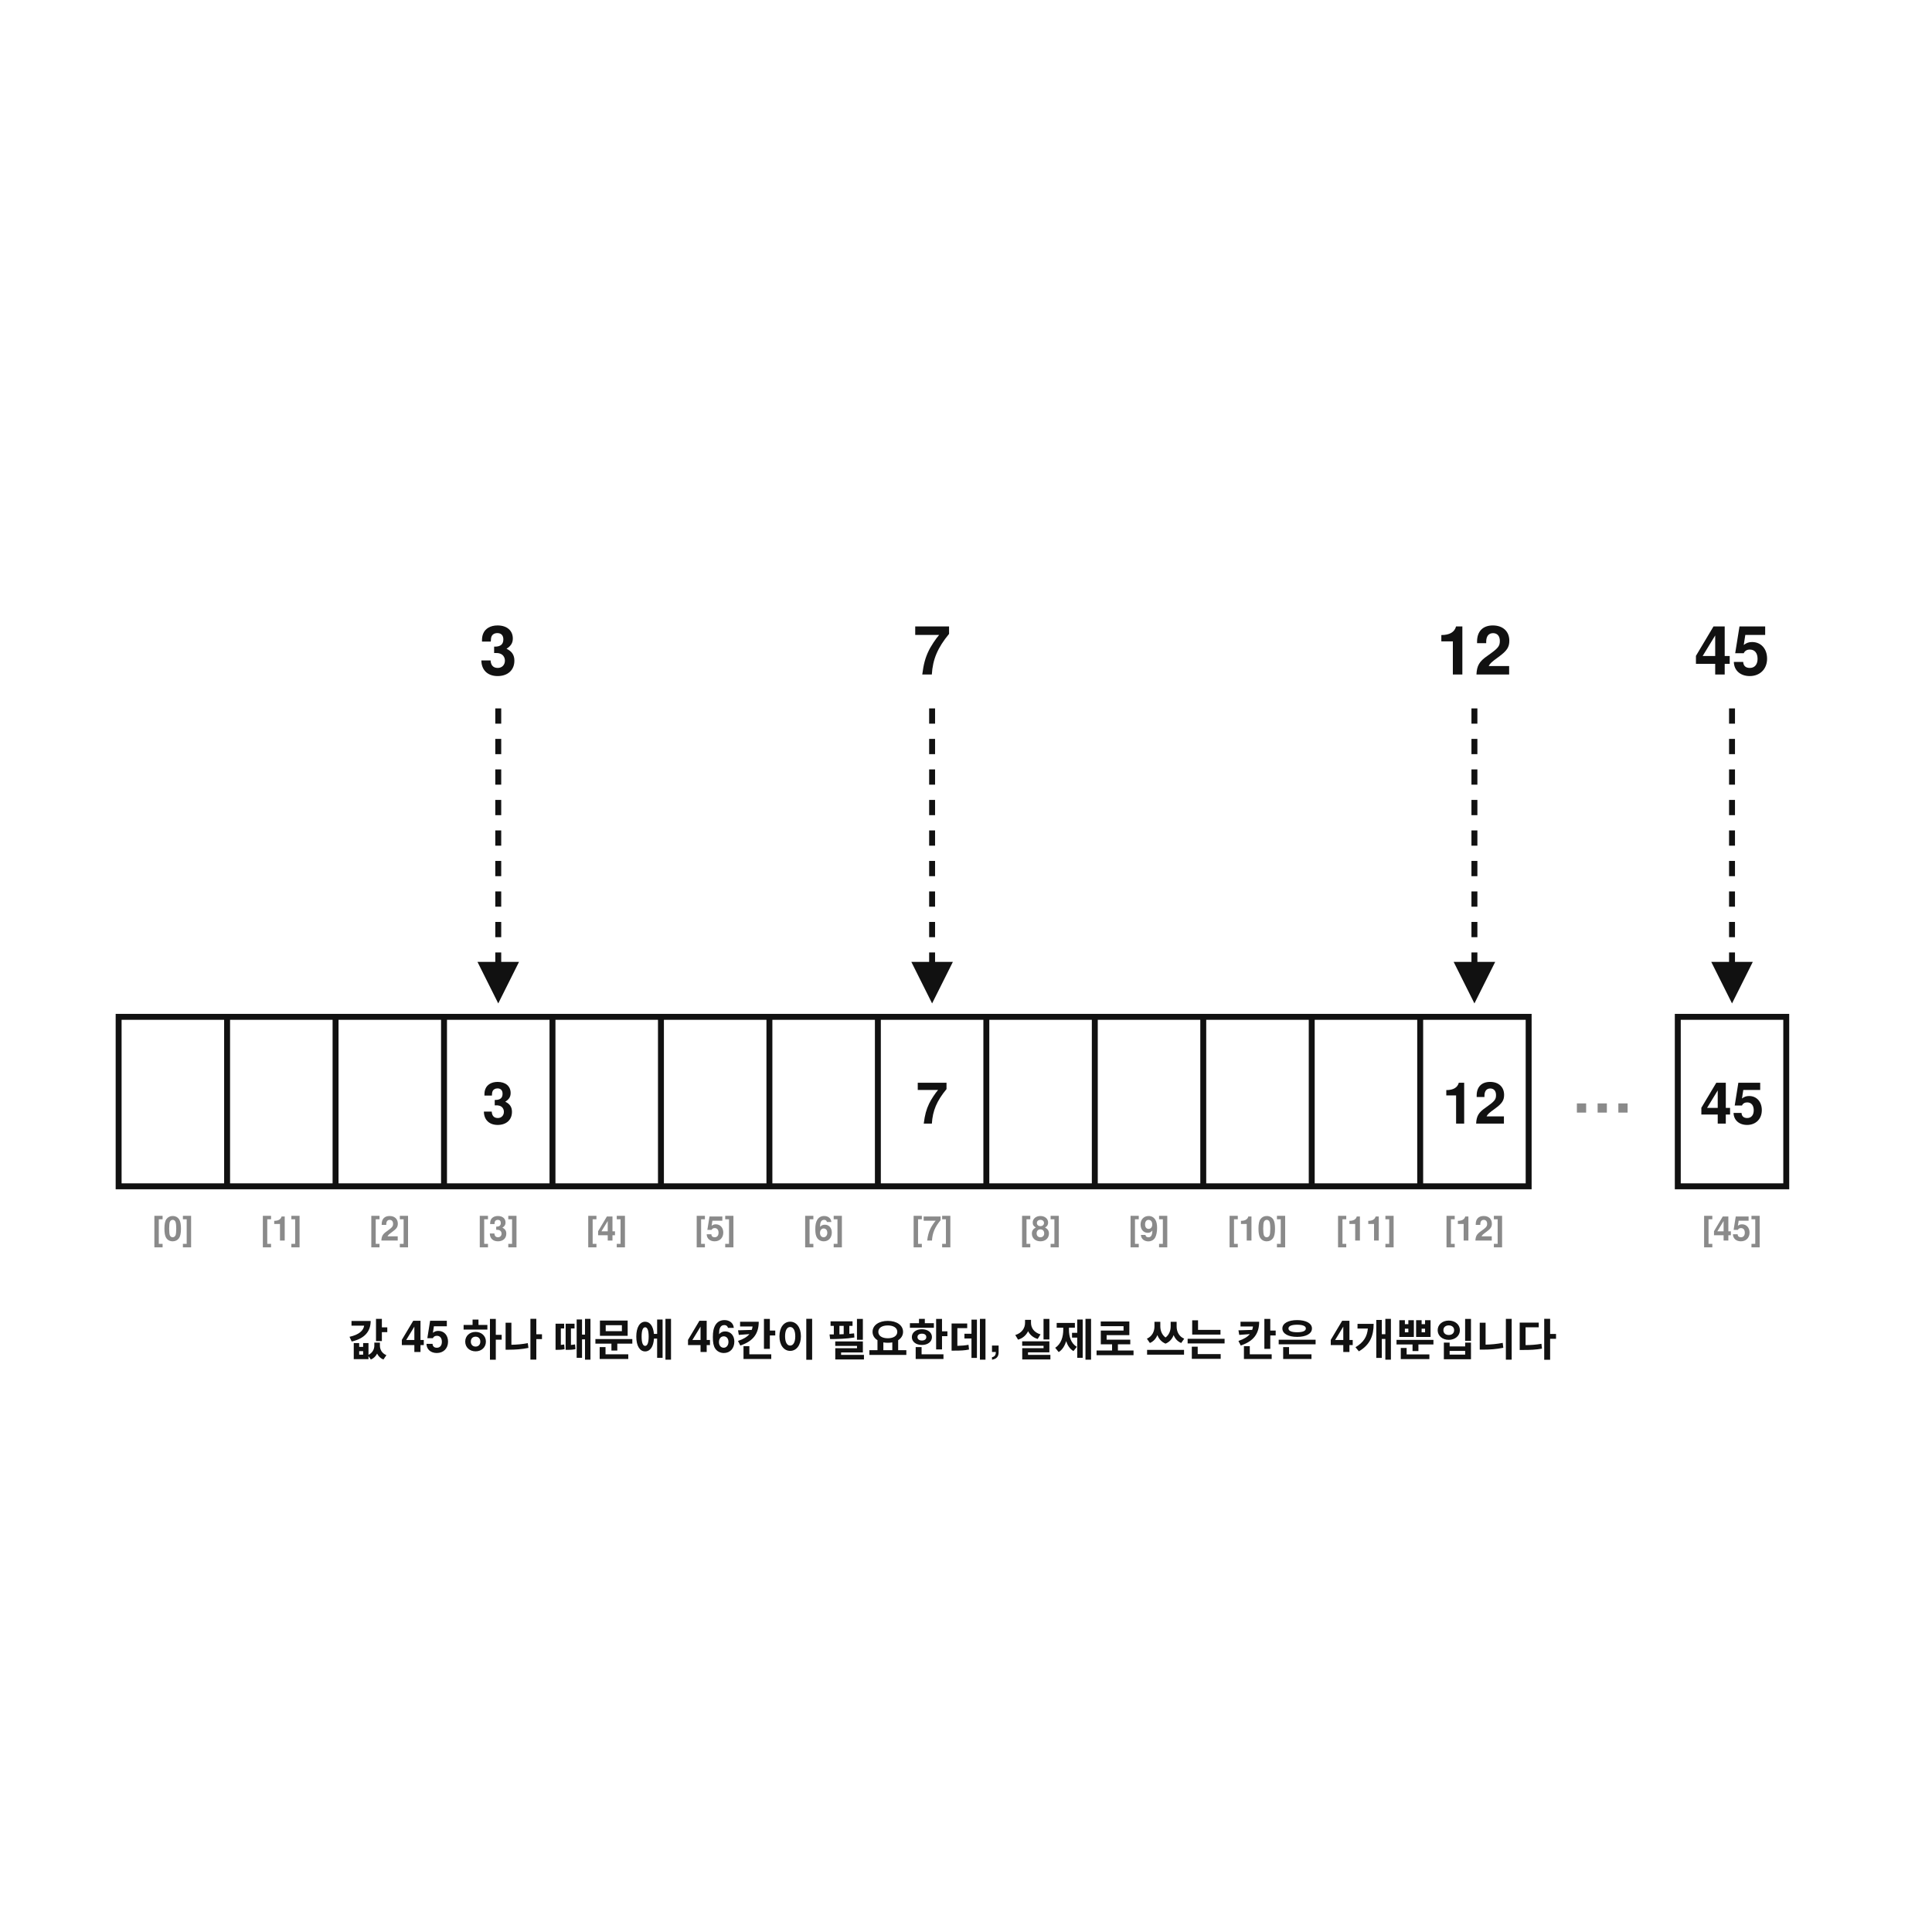
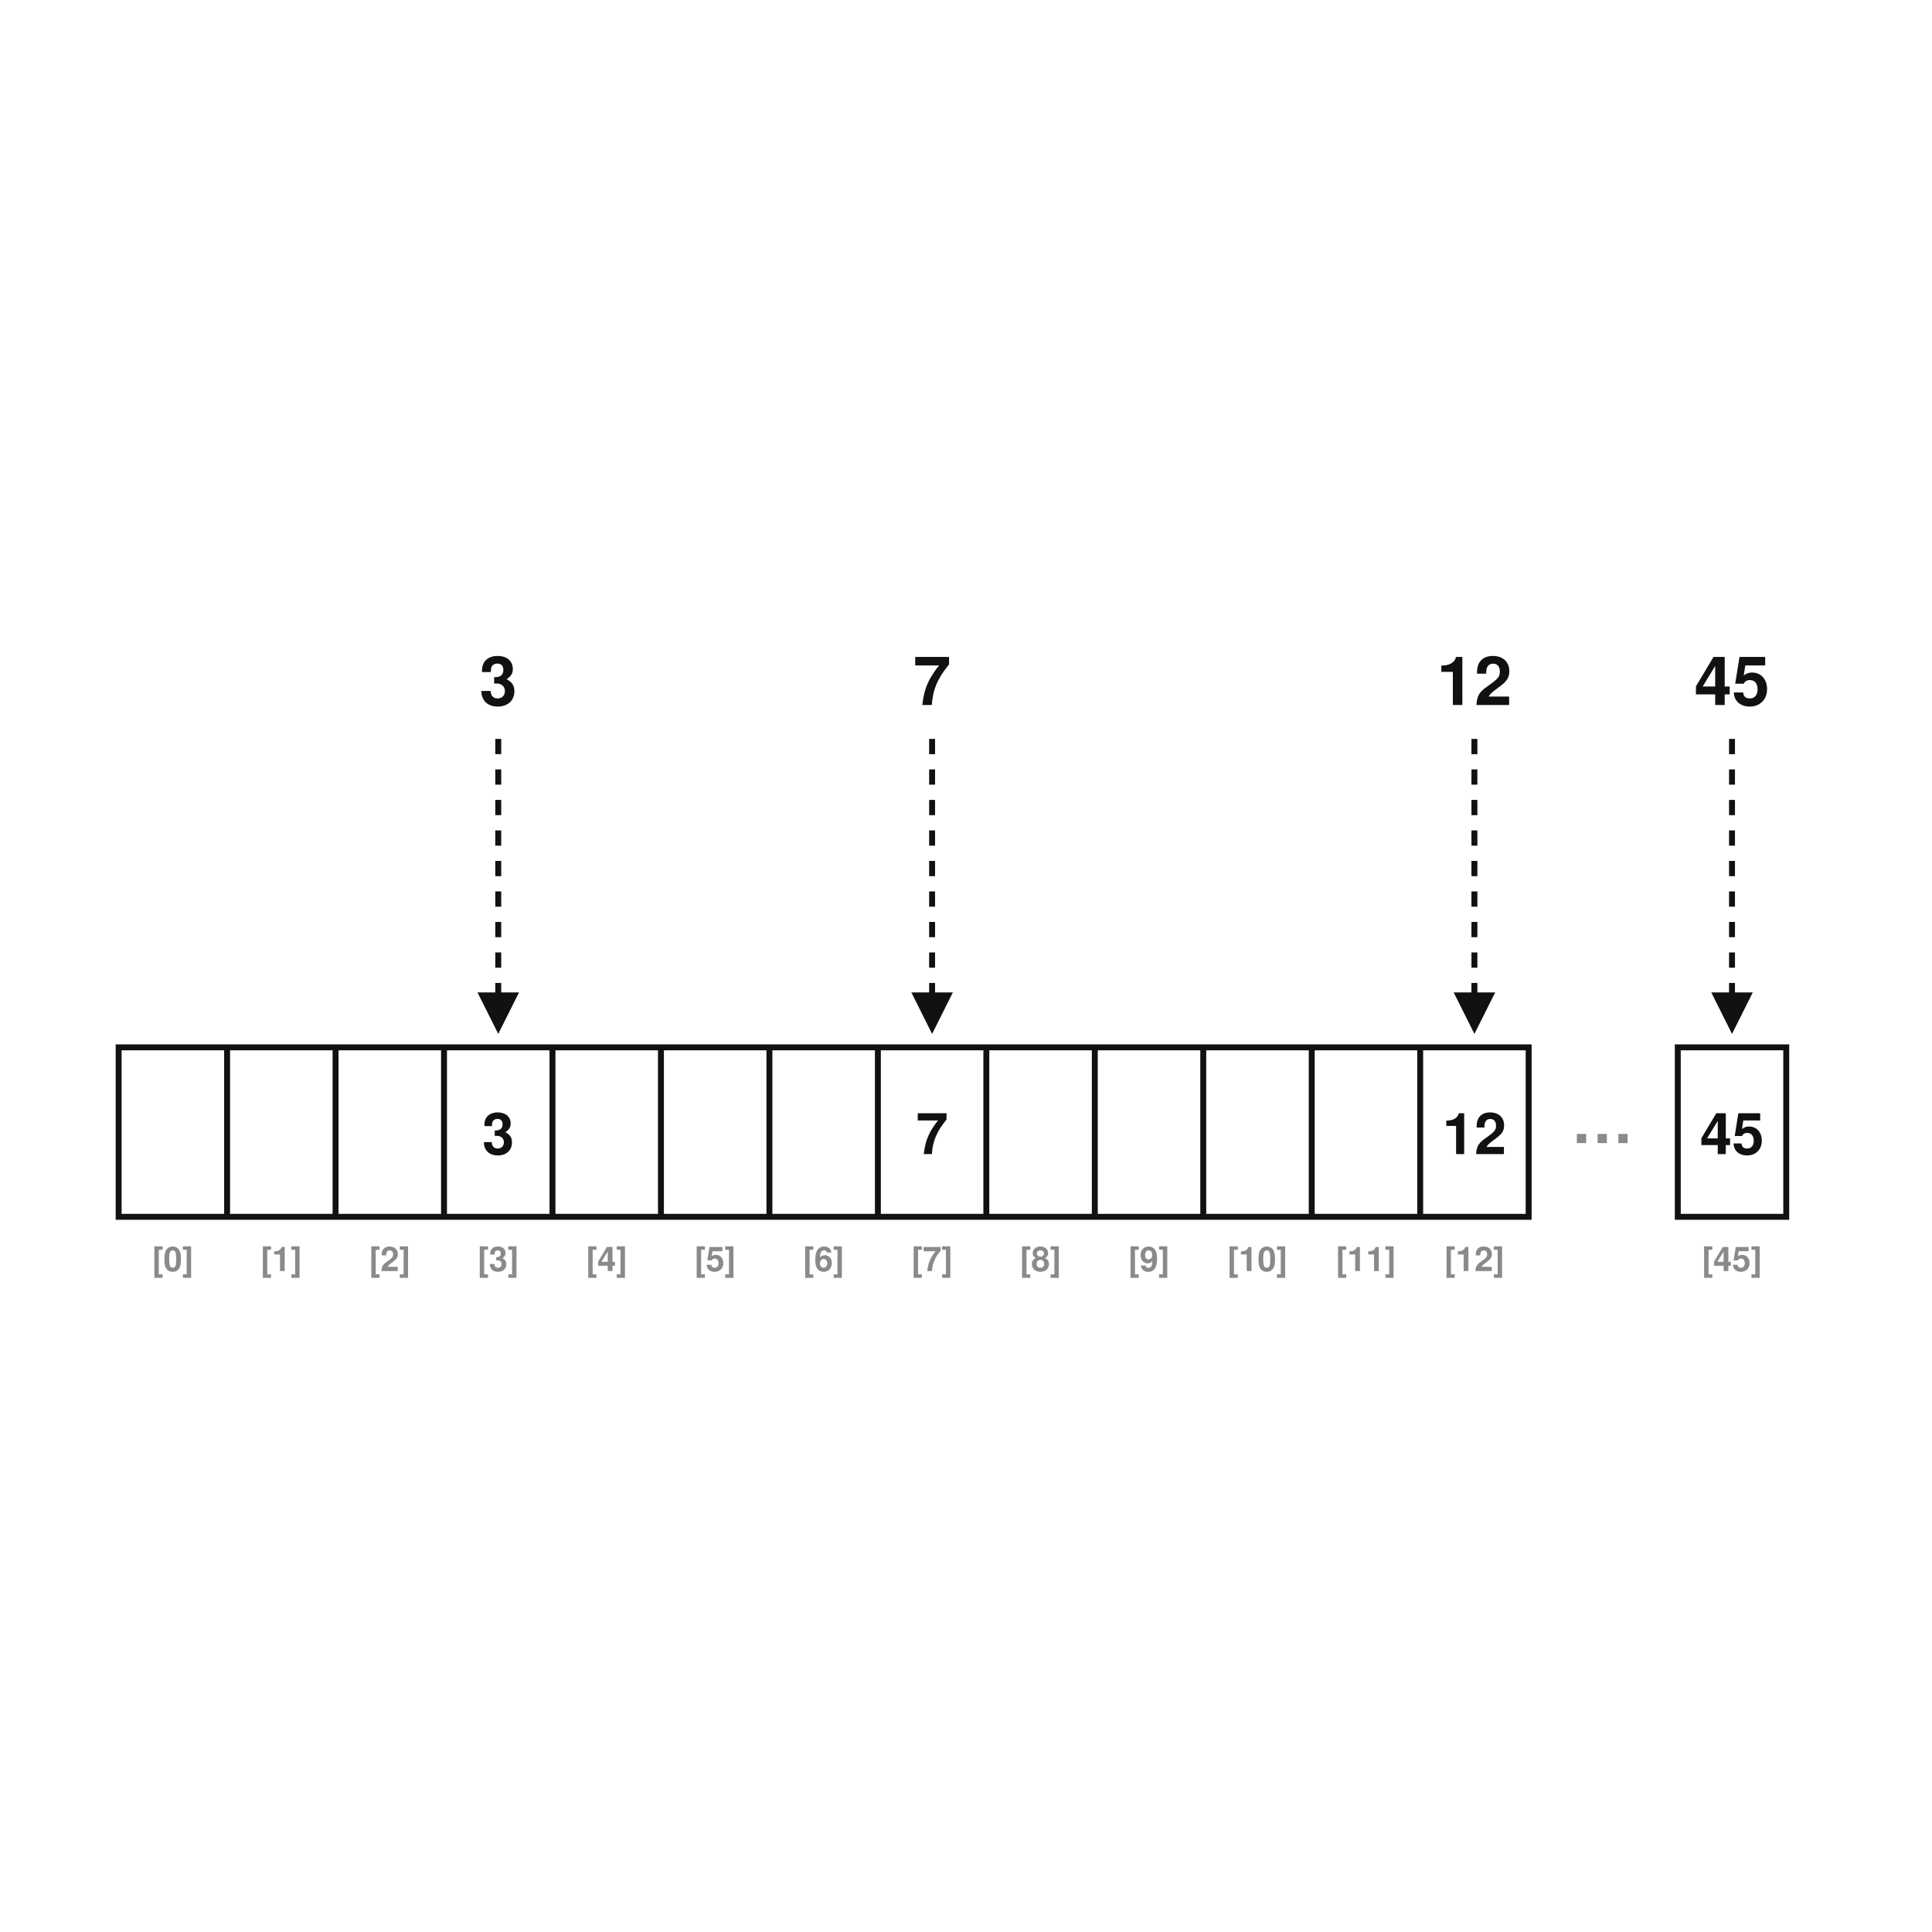
<svg xmlns="http://www.w3.org/2000/svg" width="1140" height="1140" viewBox="0 0 1140 1140">
  <style>
  .lbl { font-family:"Apple SD Gothic Neo","Helvetica Neue",Helvetica,Arial,sans-serif; font-weight:700; }
  .top { font-size:40px; fill:#111; text-anchor:middle; }
  .val { font-size:34px; fill:#111; text-anchor:middle; }
  .idx { font-size:20px; fill:#8a8a8a; text-anchor:middle; }
  .dot { font-size:44px; fill:#8a8a8a; text-anchor:middle; }
  .cap { font-size:26px; fill:#111; text-anchor:middle; }
  .bx  { fill:none; stroke:#111; stroke-width:3.5; }
  .dl  { fill:none; stroke:#111; stroke-width:3.5; stroke-dasharray:9 9; }
</style>
  <defs>
    <marker id="a" viewBox="0 0 12 12" refX="10" refY="6" markerWidth="7" markerHeight="7" orient="auto">
      <path d="M 0 0 L 12 6 L 0 12 z" fill="#111" />
    </marker>
  </defs>
  <rect width="1140" height="1140" fill="#ffffff" />
-   <g class="lbl" transform="translate(0,300)">
+   <g class="lbl" transform="translate(0,318)">
    <text class="top" x="294" y="98">3</text>
    <text class="top" x="550" y="98">7</text>
    <text class="top" x="870" y="98">12</text>
    <text class="top" x="1022" y="98">45</text>
    <path class="dl" marker-end="url(#a)" d="M 294 118 L 294 288" />
    <path class="dl" marker-end="url(#a)" d="M 550 118 L 550 288" />
    <path class="dl" marker-end="url(#a)" d="M 870 118 L 870 288" />
    <path class="dl" marker-end="url(#a)" d="M 1022 118 L 1022 288" />
    <rect class="bx" x="70" y="300" width="832" height="100" />
    <line class="bx" x1="134" y1="300" x2="134" y2="400" />
    <line class="bx" x1="198" y1="300" x2="198" y2="400" />
    <line class="bx" x1="262" y1="300" x2="262" y2="400" />
    <line class="bx" x1="326" y1="300" x2="326" y2="400" />
    <line class="bx" x1="390" y1="300" x2="390" y2="400" />
    <line class="bx" x1="454" y1="300" x2="454" y2="400" />
    <line class="bx" x1="518" y1="300" x2="518" y2="400" />
    <line class="bx" x1="582" y1="300" x2="582" y2="400" />
    <line class="bx" x1="646" y1="300" x2="646" y2="400" />
    <line class="bx" x1="710" y1="300" x2="710" y2="400" />
    <line class="bx" x1="774" y1="300" x2="774" y2="400" />
    <line class="bx" x1="838" y1="300" x2="838" y2="400" />
    <text class="dot" x="946" y="366">···</text>
    <rect class="bx" x="990" y="300" width="64" height="100" />
    <text class="val" x="294" y="363">3</text>
    <text class="val" x="550" y="363">7</text>
    <text class="val" x="870" y="363">12</text>
    <text class="val" x="1022" y="363">45</text>
    <text class="idx" x="102" y="432">[0]</text>
    <text class="idx" x="166" y="432">[1]</text>
    <text class="idx" x="230" y="432">[2]</text>
    <text class="idx" x="294" y="432">[3]</text>
    <text class="idx" x="358" y="432">[4]</text>
    <text class="idx" x="422" y="432">[5]</text>
    <text class="idx" x="486" y="432">[6]</text>
    <text class="idx" x="550" y="432">[7]</text>
    <text class="idx" x="614" y="432">[8]</text>
    <text class="idx" x="678" y="432">[9]</text>
    <text class="idx" x="742" y="432">[10]</text>
    <text class="idx" x="806" y="432">[11]</text>
    <text class="idx" x="870" y="432">[12]</text>
    <text class="idx" x="1022" y="432">[45]</text>
-     <text class="cap" x="562" y="500">값 45 하나 때문에 46칸이 필요한데, 실제로 쓰는 칸은 4개뿐입니다</text>
  </g>
</svg>
